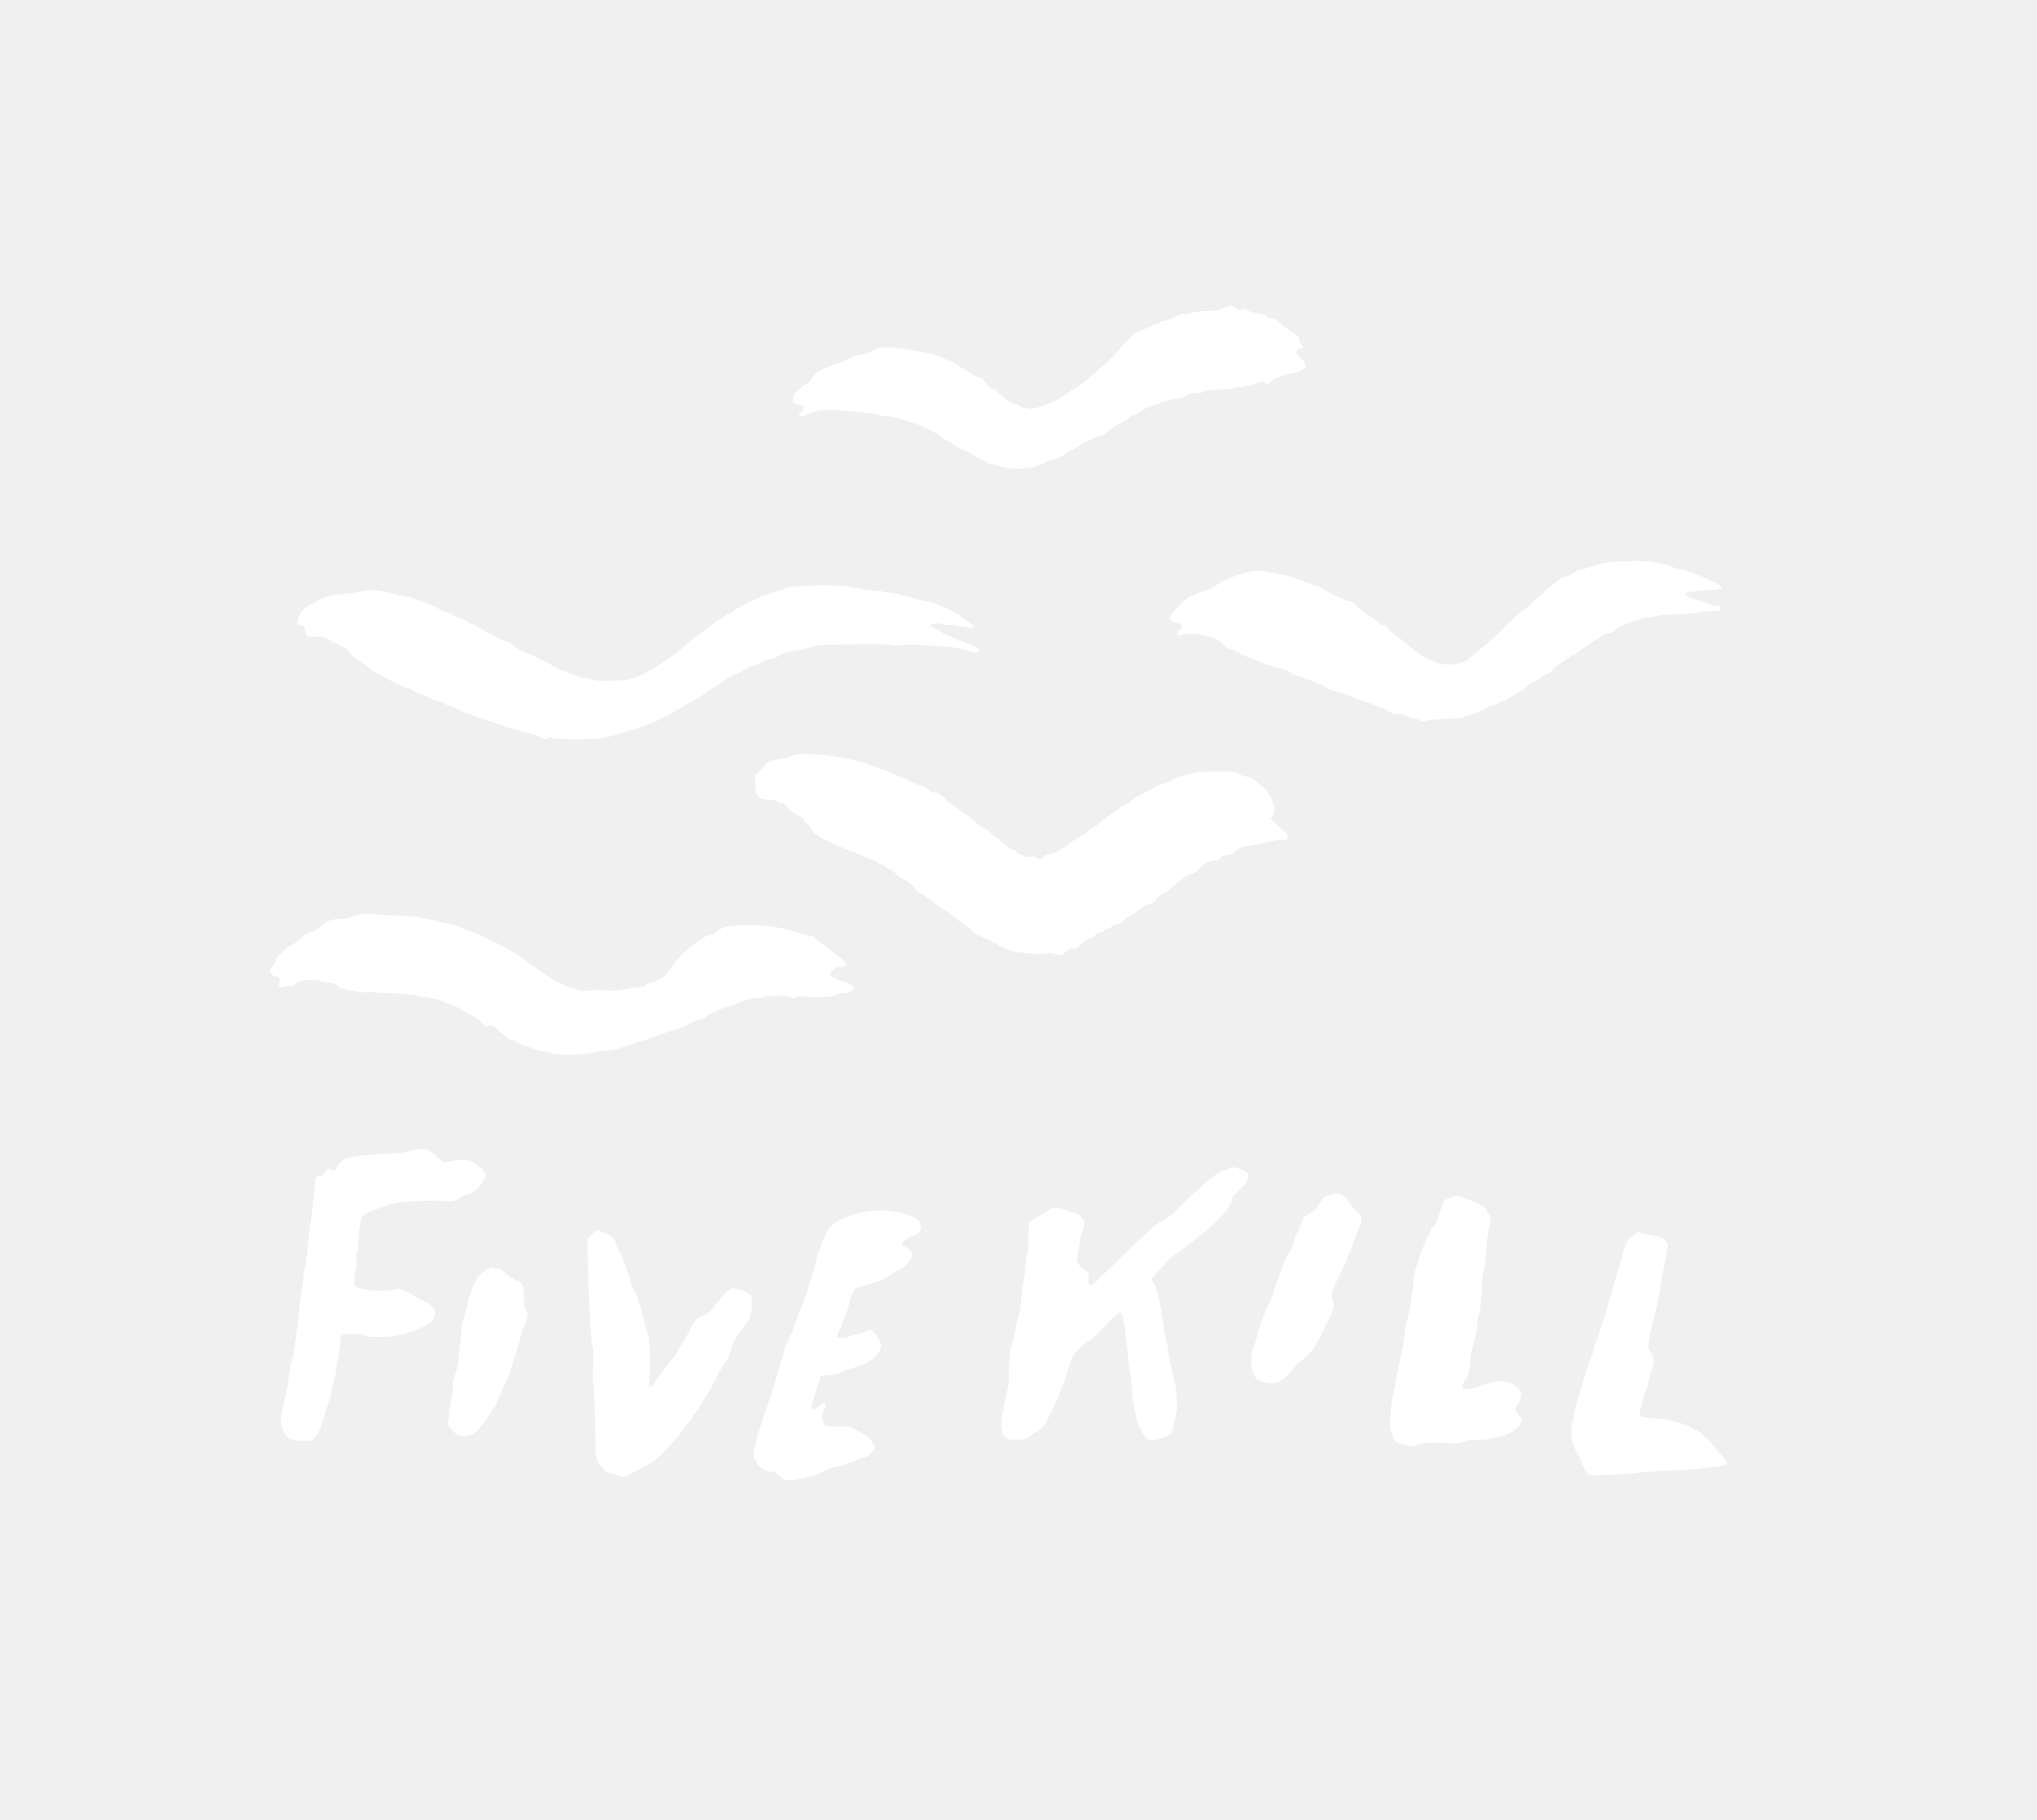
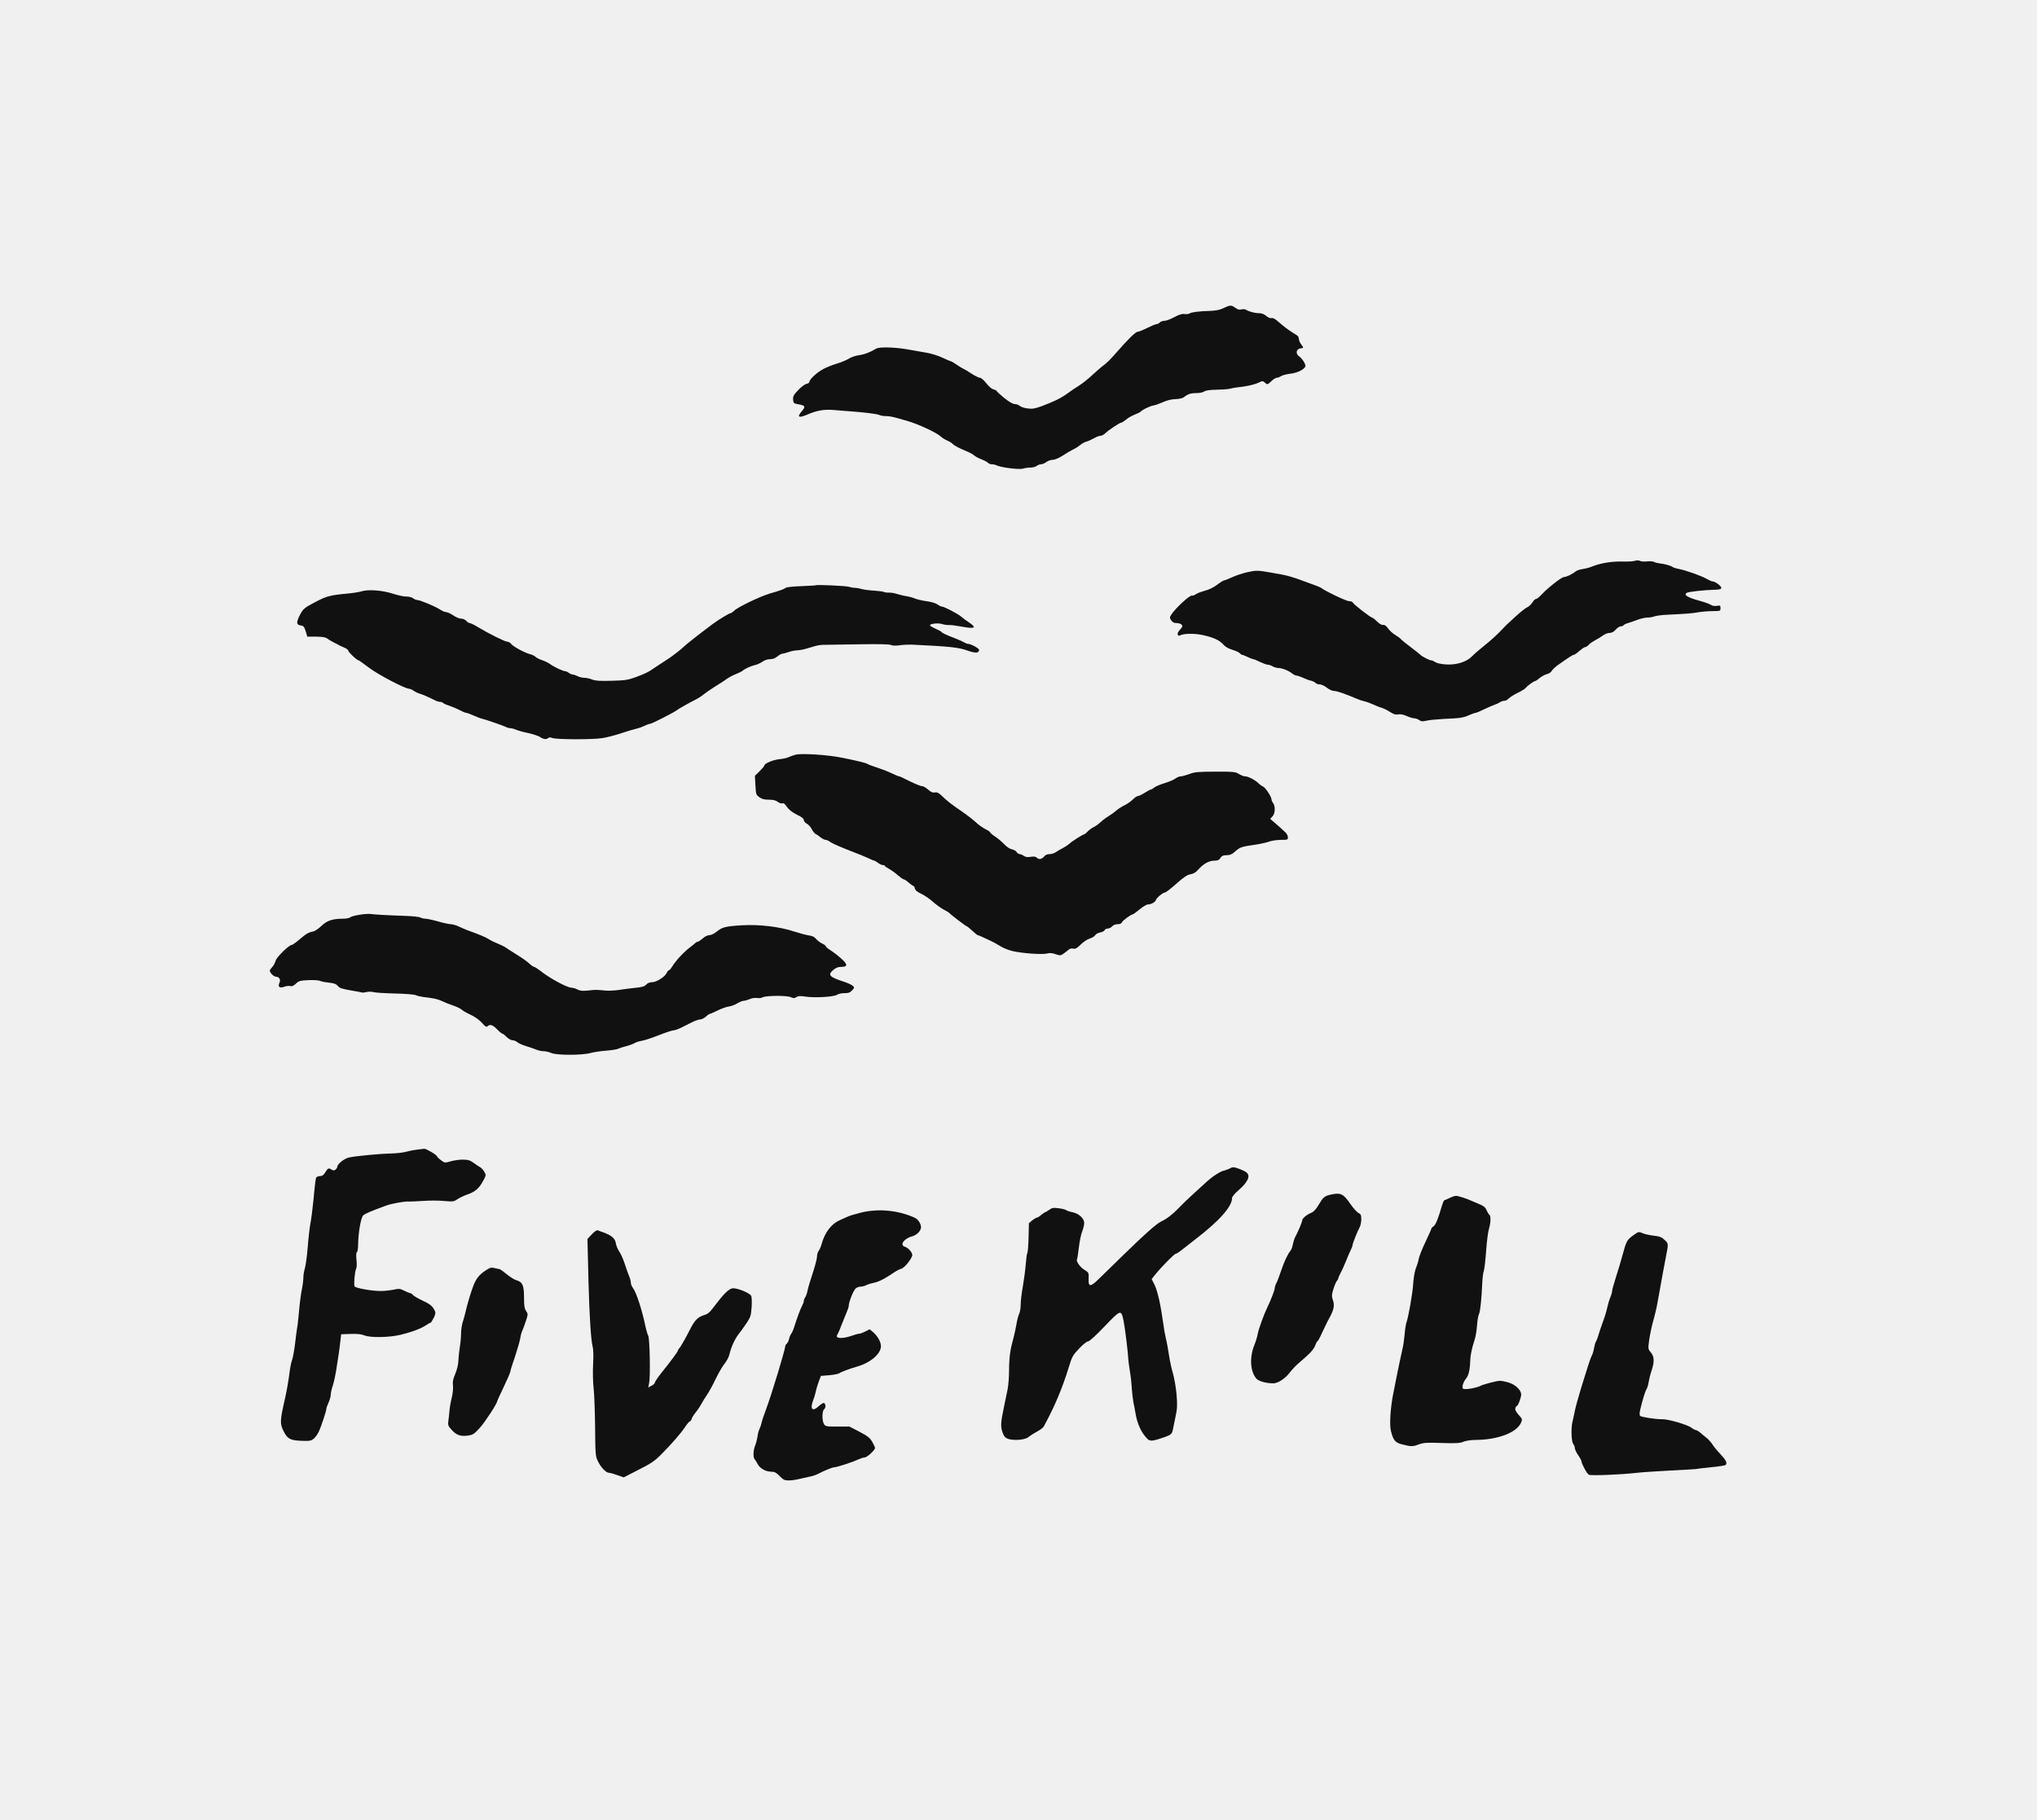
<svg xmlns="http://www.w3.org/2000/svg" version="1.0" width="1860pt" height="1662pt" viewBox="0 0 1860 1662" preserveAspectRatio="xMidYMid meet">
-   <g transform="translate(0,1662) scale(0.1,-0.1)" fill="#fff" stroke="none">
+   <g transform="translate(0,1662) scale(0.1,-0.1)" fill="#111" stroke="none">
    <path d="M11210 13823 c-8 -3 -31 -13 -50 -22 -22 -11 -62 -18 -105 -20 -98 -2 -178 -12 -192 -23 -7 -6 -27 -8 -45 -6 -24 4 -49 -4 -95 -28 -34 -19 -75 -34 -91 -34 -16 0 -35 -7 -42 -15 -7 -8 -20 -15 -29 -15 -9 0 -47 -16 -86 -35 -38 -19 -77 -35 -87 -35 -19 0 -90 -70 -198 -194 -41 -48 -90 -97 -110 -110 -19 -13 -66 -54 -105 -90 -38 -36 -94 -80 -123 -98 -29 -18 -77 -50 -105 -71 -57 -42 -122 -74 -237 -117 -62 -22 -84 -26 -127 -20 -29 3 -61 14 -71 23 -10 9 -31 17 -46 17 -18 0 -50 19 -97 56 -38 31 -69 60 -69 64 0 4 -12 10 -27 14 -17 3 -43 25 -67 56 -22 28 -47 50 -58 50 -10 0 -45 17 -76 37 -31 21 -65 41 -75 45 -10 4 -38 21 -62 38 -24 16 -47 30 -51 30 -4 0 -39 15 -78 33 -39 19 -104 39 -146 46 -41 7 -111 19 -155 27 -126 24 -275 28 -305 10 -54 -33 -107 -53 -158 -60 -30 -4 -72 -18 -94 -33 -23 -14 -71 -33 -107 -44 -36 -10 -93 -33 -127 -51 -58 -32 -124 -94 -124 -117 0 -6 -12 -14 -27 -17 -16 -4 -50 -30 -76 -58 -41 -43 -47 -56 -45 -86 3 -32 6 -35 47 -42 64 -11 69 -21 32 -64 -46 -52 -28 -64 46 -32 89 39 155 51 242 44 42 -3 103 -8 136 -11 135 -9 267 -25 285 -35 10 -5 36 -10 57 -10 41 0 59 -4 197 -44 99 -28 268 -107 306 -142 14 -13 41 -30 61 -38 19 -8 41 -22 48 -30 13 -15 61 -40 136 -71 22 -9 49 -24 60 -34 11 -10 41 -26 67 -36 26 -10 53 -24 59 -31 6 -8 22 -14 35 -14 14 0 32 -4 42 -9 37 -20 206 -41 242 -31 19 6 51 10 71 10 19 0 44 7 55 15 10 8 29 15 40 15 12 0 33 9 47 20 14 11 40 20 59 21 21 0 55 15 93 39 33 22 75 46 93 55 19 8 47 26 64 40 16 14 42 28 56 31 15 4 45 17 68 30 22 13 50 24 62 24 12 0 31 10 44 23 30 29 131 97 146 97 6 0 26 13 44 28 18 16 54 36 80 46 26 10 50 22 54 27 9 14 84 51 116 56 16 2 54 16 86 30 37 17 78 27 115 28 31 1 65 8 75 16 37 30 64 39 115 39 30 0 61 6 73 15 15 10 51 15 115 16 52 1 108 5 124 10 17 5 50 11 75 13 71 7 144 23 183 42 34 16 38 16 55 1 24 -22 26 -22 62 13 17 17 39 30 48 30 10 0 27 7 39 15 12 8 50 18 84 22 67 7 139 44 139 72 0 21 -32 69 -59 88 -33 22 -25 67 12 71 32 4 33 6 7 39 -11 14 -20 36 -20 49 0 14 -9 28 -24 36 -48 27 -112 74 -159 116 -33 30 -53 41 -66 37 -12 -3 -30 4 -49 20 -20 17 -42 25 -68 25 -37 0 -95 16 -121 33 -7 4 -24 5 -38 1 -19 -5 -35 0 -55 15 -29 21 -42 24 -70 14z" />
    <path d="M14931 11499 c-14 -6 -68 -9 -120 -7 -97 2 -204 -16 -280 -48 -18 -8 -54 -17 -80 -21 -25 -3 -55 -13 -66 -23 -26 -23 -84 -50 -105 -50 -21 0 -150 -101 -203 -159 -20 -23 -44 -41 -52 -41 -7 0 -22 -14 -32 -31 -10 -17 -31 -37 -48 -45 -16 -8 -59 -41 -95 -74 -36 -33 -74 -68 -85 -78 -11 -10 -32 -32 -47 -48 -48 -51 -101 -99 -173 -157 -38 -30 -85 -71 -104 -91 -50 -51 -141 -80 -237 -74 -44 3 -83 11 -98 21 -14 10 -32 17 -40 17 -14 0 -86 37 -96 50 -3 4 -41 34 -86 68 -45 34 -87 68 -94 77 -7 8 -29 24 -49 36 -20 11 -49 37 -65 58 -19 27 -34 37 -46 34 -12 -3 -32 8 -56 31 -20 20 -41 36 -45 36 -14 0 -171 122 -176 137 -3 7 -19 13 -35 13 -25 0 -216 91 -253 120 -10 8 -40 20 -210 81 -44 16 -107 34 -140 40 -33 6 -82 15 -110 20 -117 21 -137 21 -213 4 -42 -9 -105 -30 -140 -46 -34 -16 -67 -29 -74 -29 -6 0 -35 -18 -64 -40 -33 -25 -76 -46 -116 -56 -35 -10 -70 -23 -79 -31 -8 -7 -26 -13 -39 -13 -23 0 -148 -116 -184 -172 -17 -26 -17 -30 -2 -53 12 -18 25 -25 50 -25 18 0 39 -7 46 -15 11 -13 8 -20 -15 -45 -17 -18 -25 -35 -21 -45 3 -9 11 -13 16 -10 33 20 132 23 214 5 98 -22 151 -46 188 -88 17 -19 46 -36 81 -46 30 -9 60 -23 67 -31 7 -8 17 -15 22 -15 5 0 28 -9 50 -20 23 -11 47 -20 52 -20 6 0 34 -11 61 -25 28 -13 59 -25 70 -25 11 0 31 -7 45 -15 14 -8 36 -15 50 -15 36 -1 91 -22 124 -47 16 -13 36 -23 45 -23 10 0 36 -9 59 -20 23 -11 55 -23 72 -26 16 -4 35 -13 41 -20 6 -8 24 -14 39 -14 15 0 44 -13 65 -30 23 -18 50 -30 67 -30 25 0 106 -28 213 -74 17 -7 46 -17 65 -21 19 -4 56 -18 82 -30 25 -12 59 -26 75 -29 15 -4 49 -21 74 -37 35 -22 53 -28 76 -23 20 4 46 -1 78 -15 26 -12 57 -21 69 -21 12 0 32 -7 45 -16 18 -13 30 -14 64 -6 23 6 98 13 167 17 147 6 171 10 229 36 24 10 49 19 55 19 6 0 43 15 81 34 39 18 81 37 95 41 14 4 34 14 45 21 11 8 29 14 41 14 11 0 29 9 39 20 10 11 47 35 82 52 35 17 70 38 76 47 14 19 73 61 84 61 5 0 24 13 43 29 19 15 49 31 66 35 17 4 37 17 43 29 7 12 31 35 54 52 110 77 137 95 148 95 6 0 29 16 50 35 22 19 45 35 52 35 8 0 22 9 33 21 10 12 37 30 59 42 22 11 54 30 71 43 17 13 44 24 61 24 20 0 38 9 56 30 15 17 36 30 46 30 11 0 22 4 26 10 3 5 20 14 38 19 18 5 57 19 87 30 30 12 71 21 92 21 20 0 49 5 65 11 15 6 69 13 118 15 180 9 221 12 280 22 33 6 93 11 133 11 71 1 72 1 72 27 0 25 -3 26 -34 21 -22 -3 -41 0 -55 10 -12 8 -59 25 -104 37 -109 30 -146 53 -115 72 15 10 163 26 248 28 49 1 65 5 67 16 3 16 -54 60 -78 60 -8 0 -33 11 -56 24 -48 28 -199 81 -258 91 -22 4 -45 11 -52 17 -15 12 -76 29 -119 33 -17 2 -40 7 -50 13 -11 6 -40 8 -65 5 -25 -3 -55 -1 -65 5 -12 6 -28 6 -43 1z" />
    <path d="M7448 11275 c-2 -2 -60 -5 -131 -8 -70 -2 -133 -9 -140 -14 -16 -13 -55 -27 -147 -53 -90 -27 -293 -124 -326 -157 -13 -13 -28 -23 -33 -23 -13 0 -106 -57 -165 -100 -114 -85 -250 -192 -260 -204 -17 -19 -106 -88 -142 -111 -18 -11 -63 -41 -101 -66 -87 -60 -102 -67 -198 -103 -72 -26 -95 -30 -219 -33 -109 -3 -147 -1 -178 11 -21 9 -54 16 -72 16 -19 0 -47 7 -62 15 -16 8 -36 15 -45 15 -8 0 -24 7 -35 15 -10 8 -25 15 -32 15 -20 0 -103 39 -137 64 -16 12 -49 28 -72 36 -23 7 -51 21 -61 30 -10 9 -30 20 -46 24 -50 12 -157 69 -176 93 -10 13 -27 23 -39 23 -21 0 -173 76 -272 136 -31 19 -63 34 -71 34 -7 0 -21 9 -31 20 -9 11 -29 20 -45 20 -16 0 -49 13 -73 30 -24 16 -53 30 -65 30 -12 0 -36 10 -55 23 -42 28 -182 87 -207 87 -9 0 -28 7 -41 17 -13 9 -40 16 -60 15 -20 -1 -76 11 -126 27 -97 31 -223 40 -287 20 -18 -6 -76 -15 -128 -20 -154 -14 -190 -24 -285 -74 -111 -58 -117 -64 -151 -130 -30 -61 -27 -82 13 -87 24 -3 30 -10 44 -52 l15 -50 81 0 c57 -1 86 -6 99 -16 11 -9 35 -23 54 -33 19 -9 42 -21 50 -26 8 -5 32 -16 53 -25 20 -8 37 -21 37 -28 0 -13 79 -88 93 -88 4 0 47 -30 95 -67 83 -63 330 -193 368 -193 9 0 28 -8 42 -19 15 -10 38 -22 52 -25 28 -8 77 -29 132 -57 20 -11 46 -19 57 -19 11 0 22 -4 26 -9 3 -5 29 -17 58 -26 28 -10 72 -28 96 -41 24 -13 50 -24 58 -24 8 0 38 -11 66 -24 29 -13 63 -26 77 -29 37 -9 202 -66 222 -77 10 -6 27 -10 38 -10 10 0 34 -6 52 -14 18 -8 69 -22 113 -31 44 -10 92 -26 107 -36 30 -21 59 -24 74 -9 8 8 19 7 39 0 37 -14 360 -15 453 -1 41 6 119 26 175 45 56 19 118 37 137 41 19 4 53 16 74 26 22 11 46 19 53 19 14 0 220 105 243 124 14 12 121 72 185 104 17 9 44 27 61 41 17 14 60 44 95 66 34 22 70 45 79 50 8 6 29 19 45 31 17 11 50 29 75 38 25 10 52 23 60 30 22 19 75 43 112 52 18 3 49 17 68 30 21 15 49 24 72 24 24 0 46 8 66 25 17 14 37 25 45 25 8 0 34 7 58 15 24 9 60 16 79 16 19 1 58 7 85 16 28 8 64 19 82 24 17 5 48 10 70 10 21 0 164 3 318 5 189 3 286 1 300 -6 13 -7 41 -8 80 -3 33 5 83 7 110 6 355 -17 427 -25 511 -55 72 -25 104 -23 104 7 0 14 -75 55 -101 55 -8 0 -23 6 -34 13 -11 7 -47 23 -80 36 -88 34 -123 50 -127 59 -2 4 -25 17 -53 29 -27 12 -51 26 -53 31 -5 16 74 25 110 13 18 -6 47 -10 63 -9 17 1 70 -6 119 -15 119 -22 138 -11 64 39 -24 15 -54 38 -68 50 -28 26 -158 94 -178 94 -8 0 -27 9 -42 20 -17 12 -56 24 -97 29 -37 5 -85 16 -106 24 -20 9 -56 19 -80 22 -23 4 -61 13 -84 20 -23 8 -57 14 -76 13 -19 -1 -39 2 -46 6 -6 4 -46 9 -88 12 -41 2 -94 9 -117 15 -22 7 -50 11 -61 11 -11 -1 -34 3 -52 9 -27 9 -297 21 -305 14z" />
    <path d="M7265 9728 c-22 -6 -51 -16 -65 -23 -14 -7 -50 -15 -81 -18 -57 -5 -139 -39 -139 -57 0 -6 -20 -29 -44 -53 l-43 -42 5 -87 c4 -82 6 -87 35 -108 23 -17 44 -23 86 -23 40 0 63 -5 83 -20 14 -11 34 -17 42 -14 11 5 24 -5 41 -31 17 -26 46 -48 90 -71 46 -22 65 -37 65 -51 0 -11 12 -25 27 -32 14 -7 35 -30 46 -51 11 -21 27 -41 36 -45 9 -3 29 -16 44 -29 16 -13 37 -23 46 -23 10 0 30 -9 43 -20 14 -11 90 -44 169 -75 79 -30 162 -64 184 -75 22 -11 44 -20 48 -20 5 0 20 -9 34 -20 14 -11 34 -20 44 -20 11 0 19 -3 19 -8 0 -4 17 -16 38 -27 20 -11 56 -36 79 -57 24 -21 48 -38 54 -38 6 0 27 -13 46 -30 18 -16 38 -30 42 -30 5 0 12 -11 15 -24 4 -17 22 -32 61 -50 30 -15 76 -46 103 -71 27 -25 71 -56 98 -71 27 -14 51 -29 54 -33 8 -12 151 -121 159 -121 3 0 25 -18 49 -40 24 -22 46 -40 49 -40 6 0 45 -17 123 -54 19 -9 57 -30 83 -46 26 -17 76 -37 110 -45 86 -21 271 -34 316 -23 27 7 48 5 81 -6 41 -14 45 -14 74 7 17 12 37 28 45 35 8 8 25 12 40 9 21 -5 35 3 69 37 24 24 60 48 82 55 22 6 44 20 50 30 5 10 26 22 45 25 20 4 39 14 42 22 3 7 15 14 28 14 12 0 30 9 40 20 11 12 31 20 51 20 22 0 35 6 39 18 5 15 83 72 99 72 3 0 31 20 62 45 30 25 63 45 74 45 30 0 69 21 75 42 7 20 65 68 84 68 7 0 53 36 103 80 70 62 100 82 129 86 28 5 48 17 71 43 46 52 96 80 144 81 33 0 45 5 58 25 13 20 25 25 56 25 31 0 48 7 77 33 45 40 59 45 178 62 50 7 108 20 130 28 22 9 70 16 108 17 63 0 67 1 67 23 0 13 -10 34 -22 45 -33 31 -92 84 -118 105 l-22 19 21 22 c25 27 28 92 6 122 -8 10 -15 26 -15 35 0 23 -57 109 -77 116 -10 4 -29 17 -43 31 -31 30 -93 62 -121 62 -12 0 -37 10 -57 22 -32 20 -47 21 -216 21 -159 -1 -188 -3 -236 -22 -30 -11 -66 -21 -78 -21 -13 0 -35 -9 -48 -19 -14 -11 -57 -30 -97 -42 -40 -12 -83 -30 -96 -40 -13 -11 -27 -19 -32 -19 -5 0 -30 -13 -56 -30 -26 -16 -54 -30 -63 -30 -9 0 -29 -14 -45 -30 -16 -17 -49 -40 -73 -52 -25 -12 -59 -33 -76 -48 -17 -15 -51 -40 -76 -55 -25 -15 -57 -40 -73 -55 -15 -15 -42 -35 -60 -43 -18 -9 -43 -27 -56 -41 -14 -14 -28 -26 -32 -26 -12 0 -110 -62 -135 -86 -13 -11 -40 -29 -61 -40 -21 -10 -49 -27 -62 -36 -13 -10 -38 -18 -56 -18 -18 0 -38 -7 -45 -16 -26 -30 -50 -37 -70 -19 -14 13 -28 15 -59 10 -29 -5 -46 -2 -63 9 -12 9 -29 16 -38 16 -8 0 -20 8 -27 19 -6 10 -26 21 -43 25 -19 3 -48 22 -69 45 -20 21 -57 53 -83 70 -27 18 -48 36 -48 41 0 4 -20 18 -44 29 -23 12 -63 40 -87 63 -24 22 -80 66 -124 96 -95 65 -133 94 -184 143 -30 29 -44 36 -64 32 -20 -4 -36 3 -62 26 -20 17 -43 31 -52 31 -18 0 -79 26 -156 65 -26 14 -51 25 -57 25 -5 0 -36 13 -68 28 -32 16 -92 39 -133 52 -41 13 -80 28 -87 33 -11 9 -103 31 -237 58 -132 26 -362 41 -420 27z" />
    <path d="M3283 8266 c-40 -6 -78 -17 -85 -23 -6 -7 -36 -13 -65 -13 -96 0 -148 -17 -198 -66 -25 -24 -58 -46 -73 -50 -46 -9 -65 -20 -127 -73 -32 -28 -65 -51 -72 -51 -24 0 -138 -111 -146 -143 -5 -18 -17 -41 -26 -52 -10 -11 -21 -26 -26 -33 -9 -17 32 -62 56 -62 28 0 44 -27 31 -54 -17 -38 0 -53 42 -38 20 8 45 10 57 7 15 -5 29 1 51 22 27 25 37 28 115 32 47 2 95 -1 107 -7 11 -6 48 -13 81 -16 47 -5 64 -12 80 -30 16 -20 39 -27 120 -41 55 -9 101 -18 103 -20 2 -1 19 1 38 5 20 5 48 4 62 0 15 -5 104 -11 197 -13 96 -2 179 -9 191 -15 11 -6 40 -13 64 -16 106 -13 137 -20 175 -38 22 -11 67 -29 100 -40 33 -11 69 -28 80 -38 11 -10 36 -25 55 -34 64 -29 105 -57 137 -94 26 -29 35 -34 45 -24 21 21 47 13 87 -28 21 -22 43 -40 48 -40 5 0 23 -13 39 -30 16 -16 40 -30 53 -30 14 0 34 -8 45 -18 12 -10 48 -26 81 -36 33 -10 75 -24 93 -32 18 -8 48 -14 66 -14 19 0 51 -8 72 -17 50 -21 282 -21 359 1 27 8 91 17 140 21 50 4 98 11 108 17 10 5 44 16 75 24 31 8 66 21 77 28 11 8 41 17 65 21 25 4 95 27 155 51 61 24 121 44 133 44 12 0 44 11 72 25 27 14 73 36 100 50 28 14 61 25 74 25 12 0 35 11 50 25 15 14 31 25 35 25 5 0 37 14 72 31 34 17 81 34 103 37 23 3 58 16 78 29 21 12 46 23 57 23 10 0 36 7 57 16 22 9 50 13 67 10 16 -3 38 -1 50 6 33 17 226 18 259 1 24 -11 31 -11 50 1 18 11 36 12 88 4 83 -12 256 -2 284 18 11 8 41 14 66 14 37 0 52 5 70 25 22 23 23 27 8 41 -9 9 -42 25 -75 36 -142 46 -159 64 -102 112 22 18 42 26 70 26 62 0 61 23 -2 78 -29 26 -72 59 -96 74 -24 15 -43 32 -43 37 0 5 -15 16 -34 25 -19 9 -44 28 -55 42 -14 18 -33 27 -63 31 -24 3 -83 19 -133 35 -134 45 -319 67 -480 58 -150 -9 -181 -17 -232 -59 -22 -18 -49 -31 -65 -31 -16 0 -41 -12 -61 -30 -19 -16 -39 -30 -45 -30 -6 0 -17 -6 -24 -13 -7 -7 -31 -26 -52 -42 -53 -40 -125 -118 -154 -166 -13 -21 -27 -39 -33 -39 -5 0 -15 -11 -21 -25 -16 -36 -94 -85 -134 -85 -21 0 -41 -8 -54 -22 -15 -17 -37 -23 -97 -29 -43 -4 -109 -13 -148 -19 -38 -6 -97 -9 -130 -6 -87 8 -84 8 -156 0 -51 -5 -72 -3 -97 10 -17 9 -41 16 -54 16 -40 0 -206 90 -289 158 -23 17 -46 32 -52 32 -6 0 -25 13 -42 29 -16 16 -70 55 -120 85 -49 31 -95 60 -102 66 -7 5 -35 19 -62 30 -28 11 -68 30 -88 43 -34 21 -80 40 -198 83 -22 9 -58 24 -81 35 -22 10 -53 19 -68 19 -15 0 -67 11 -116 25 -49 14 -101 25 -115 25 -15 0 -36 5 -47 11 -11 6 -75 13 -142 15 -156 5 -273 12 -311 17 -16 3 -62 0 -102 -7z" />
    <path d="M3800 6120 c-30 -4 -75 -13 -100 -20 -25 -7 -83 -13 -130 -14 -113 -3 -334 -24 -388 -38 -43 -11 -102 -60 -102 -84 0 -6 -7 -17 -16 -25 -12 -10 -20 -10 -35 -1 -28 18 -35 15 -58 -23 -14 -24 -28 -35 -43 -35 -13 0 -28 -4 -34 -8 -12 -7 -13 -15 -33 -222 -7 -69 -18 -159 -26 -200 -8 -41 -19 -139 -25 -218 -6 -78 -18 -164 -25 -190 -8 -26 -15 -66 -15 -89 0 -23 -6 -72 -14 -110 -8 -37 -20 -129 -26 -203 -7 -74 -14 -138 -16 -141 -1 -3 -10 -64 -18 -135 -8 -72 -22 -145 -29 -164 -8 -19 -20 -80 -26 -135 -7 -55 -23 -147 -36 -205 -50 -218 -51 -240 -13 -315 33 -65 60 -79 158 -83 75 -3 88 -1 113 18 15 12 37 41 47 64 23 48 70 191 70 210 0 8 9 33 20 57 11 24 20 56 20 71 0 16 8 54 19 85 10 32 23 90 29 128 6 39 16 99 21 135 6 36 14 97 18 135 l8 70 87 3 c61 2 98 -2 124 -13 56 -23 229 -20 335 6 99 24 181 55 228 86 19 13 37 23 42 23 4 0 17 20 29 44 18 37 19 49 9 68 -21 42 -43 59 -114 92 -38 18 -76 40 -84 49 -7 9 -18 17 -24 17 -5 0 -30 10 -54 22 -40 20 -48 21 -101 10 -32 -7 -85 -12 -118 -12 -78 0 -226 26 -236 42 -9 16 1 136 14 162 6 10 7 46 3 81 -4 41 -3 65 4 70 6 3 11 34 11 68 1 107 25 246 46 267 17 16 62 36 209 90 52 19 175 41 210 37 11 -1 70 2 130 6 61 4 147 4 193 -1 78 -7 86 -6 118 16 20 13 57 31 82 40 81 27 117 58 157 134 24 45 24 48 7 77 -9 16 -26 35 -37 41 -11 6 -38 24 -60 40 -33 24 -50 29 -98 30 -33 0 -83 -7 -113 -16 -54 -15 -54 -15 -89 12 -19 14 -35 30 -35 34 0 12 -97 70 -116 69 -11 -1 -44 -5 -74 -9z" />
    <path d="M11230 5950 c-8 -6 -35 -15 -59 -22 -38 -10 -110 -59 -170 -116 -10 -9 -55 -50 -100 -91 -45 -41 -108 -101 -139 -134 -54 -57 -111 -100 -159 -122 -40 -18 -153 -118 -334 -295 -98 -96 -206 -201 -239 -233 -71 -69 -92 -70 -90 -5 3 66 3 66 -40 93 -39 24 -76 77 -66 94 3 5 11 53 17 107 6 55 20 121 30 147 11 26 19 62 19 78 0 42 -50 88 -107 98 -23 5 -49 13 -56 19 -7 6 -39 14 -71 18 -49 6 -61 4 -86 -15 -16 -11 -32 -21 -36 -21 -3 0 -19 -11 -36 -25 -16 -14 -35 -25 -41 -25 -7 -1 -25 -12 -42 -25 l-30 -25 -3 -132 c-2 -73 -7 -137 -12 -143 -4 -5 -10 -52 -14 -103 -4 -50 -16 -140 -26 -199 -11 -59 -20 -133 -20 -165 0 -33 -6 -71 -14 -86 -7 -15 -19 -58 -25 -97 -7 -38 -18 -92 -26 -120 -30 -108 -40 -175 -41 -290 0 -66 -6 -147 -13 -180 -7 -33 -23 -109 -35 -170 -29 -137 -31 -177 -10 -231 13 -34 24 -46 51 -55 54 -17 158 -8 185 18 13 11 47 33 75 48 29 15 59 37 65 50 98 180 170 351 228 542 29 95 36 107 94 168 35 37 70 65 81 65 13 0 70 52 152 138 148 154 150 155 172 52 12 -56 43 -304 43 -350 1 -14 7 -61 14 -105 8 -44 16 -116 18 -160 3 -44 10 -102 15 -130 6 -27 15 -75 20 -105 12 -75 43 -152 81 -199 46 -60 53 -60 185 -15 59 21 66 28 75 70 5 22 16 76 25 122 15 70 16 99 8 200 -6 64 -21 149 -32 187 -12 39 -29 115 -37 170 -8 55 -21 125 -29 155 -7 30 -19 96 -25 145 -22 160 -50 284 -77 340 l-27 54 34 43 c56 69 173 188 186 188 7 0 36 19 65 43 29 23 77 61 106 83 226 173 343 304 343 383 0 12 24 41 60 72 84 73 110 129 73 161 -22 18 -97 48 -121 48 -9 0 -24 -5 -32 -10z" />
    <path d="M12145 5709 c-52 -13 -64 -23 -105 -93 -25 -42 -45 -63 -70 -73 -42 -18 -80 -51 -80 -70 0 -14 -37 -102 -65 -153 -7 -14 -16 -43 -20 -65 -4 -22 -13 -47 -20 -55 -28 -35 -58 -99 -85 -179 -16 -47 -35 -99 -44 -116 -9 -16 -16 -38 -16 -48 0 -17 -35 -109 -66 -172 -33 -68 -85 -211 -90 -249 -4 -23 -17 -66 -29 -96 -47 -114 -40 -242 16 -309 20 -24 88 -44 155 -44 43 -1 113 46 154 102 19 26 61 69 94 96 86 72 124 114 137 152 6 18 14 33 18 33 4 0 25 37 45 83 21 45 43 91 49 102 59 104 67 140 45 201 -9 26 -8 43 7 91 10 32 24 65 31 74 8 8 14 20 14 25 0 5 10 27 21 49 12 21 34 71 50 110 15 39 35 84 43 100 9 17 16 36 16 43 0 15 44 125 65 164 8 14 15 47 15 72 0 40 -4 48 -25 58 -13 6 -48 44 -76 85 -64 93 -88 104 -184 82z" />
    <path d="M13235 5679 c-22 -10 -43 -20 -48 -21 -4 -2 -14 -26 -22 -53 -32 -113 -58 -176 -76 -185 -10 -6 -19 -15 -19 -20 0 -4 -24 -59 -54 -122 -30 -62 -57 -131 -61 -153 -4 -22 -16 -62 -27 -88 -10 -28 -21 -87 -24 -140 -5 -88 -44 -309 -63 -359 -4 -12 -12 -59 -15 -103 -4 -44 -12 -100 -18 -125 -14 -60 -43 -200 -58 -275 -6 -33 -18 -90 -25 -127 -28 -131 -39 -293 -25 -353 20 -84 39 -109 96 -124 90 -23 102 -23 156 -3 47 17 71 19 213 14 133 -4 167 -2 199 12 23 9 67 16 110 16 204 1 378 68 416 160 12 28 10 32 -23 69 -25 28 -34 46 -30 60 3 12 9 21 13 21 11 0 40 76 40 105 0 40 -54 92 -115 109 -29 9 -65 16 -79 16 -29 0 -152 -32 -182 -48 -38 -19 -144 -36 -156 -24 -12 12 4 64 29 93 22 26 35 79 37 149 2 63 12 116 43 212 8 25 17 82 20 125 3 43 11 89 18 103 12 24 23 135 30 290 2 41 8 87 13 101 6 14 16 98 22 185 6 87 18 179 26 203 16 52 19 117 4 126 -6 4 -17 22 -25 41 -11 27 -26 40 -62 55 -26 11 -57 24 -68 29 -52 24 -132 50 -150 49 -11 0 -38 -9 -60 -20z" />
    <path d="M7862 5546 c-51 -13 -103 -28 -115 -34 -12 -6 -42 -19 -68 -30 -87 -37 -147 -113 -178 -227 -6 -22 -18 -49 -26 -59 -8 -11 -15 -35 -15 -53 0 -18 -18 -86 -39 -150 -22 -65 -43 -136 -47 -158 -4 -22 -13 -49 -20 -60 -8 -11 -14 -26 -14 -35 0 -8 -7 -28 -16 -45 -17 -32 -45 -108 -71 -190 -8 -27 -21 -57 -28 -65 -7 -8 -16 -29 -20 -47 -3 -17 -13 -37 -21 -44 -8 -6 -14 -17 -14 -23 0 -31 -127 -449 -175 -576 -18 -47 -36 -101 -40 -120 -4 -19 -13 -46 -20 -60 -7 -14 -16 -47 -19 -73 -4 -26 -14 -63 -22 -82 -16 -40 -19 -106 -3 -122 5 -5 18 -25 27 -43 21 -40 73 -70 124 -70 30 0 45 -8 77 -40 34 -35 45 -40 83 -40 24 0 68 6 98 14 30 7 73 17 94 21 22 3 56 15 75 25 66 33 131 60 148 60 22 0 171 48 218 71 22 10 49 19 60 19 22 0 95 67 95 87 0 6 -11 30 -25 54 -20 37 -39 52 -116 93 l-93 48 -108 0 c-99 0 -109 1 -123 21 -20 29 -20 120 0 137 18 15 16 51 -2 57 -6 3 -26 -10 -44 -26 -61 -58 -86 -32 -53 54 9 22 19 58 24 80 4 22 17 63 27 90 l19 50 77 6 c42 4 83 12 91 18 13 11 92 41 166 62 122 36 216 118 214 188 -2 40 -33 94 -76 129 l-27 23 -40 -21 c-22 -11 -47 -20 -56 -20 -8 0 -41 -9 -72 -20 -87 -30 -153 -24 -126 13 5 7 22 46 37 87 16 41 37 93 47 116 10 23 19 49 19 59 0 33 42 140 63 158 10 9 31 17 46 17 14 0 38 6 52 14 14 7 43 16 63 20 50 9 104 37 201 103 17 11 41 23 55 26 30 9 100 96 100 126 0 24 -37 66 -67 75 -51 16 -9 76 68 96 41 11 79 51 79 82 0 32 -27 73 -57 87 -151 69 -334 86 -491 47z" />
    <path d="M5404 5348 l-40 -43 2 -80 c1 -44 5 -190 8 -325 8 -294 22 -520 37 -575 7 -25 9 -84 5 -160 -4 -69 -2 -163 4 -220 7 -55 12 -217 14 -360 2 -251 3 -262 26 -310 25 -54 74 -105 100 -105 8 0 43 -9 75 -21 l60 -21 135 69 c113 57 146 79 205 138 91 91 180 192 222 255 18 28 38 50 43 50 5 0 12 10 16 23 3 12 21 40 39 62 18 22 40 56 50 75 10 19 33 57 52 84 18 26 54 92 79 145 25 53 62 115 81 139 20 24 39 62 44 85 14 62 48 137 81 180 17 21 49 66 73 101 39 58 42 69 48 146 3 46 2 93 -3 104 -10 28 -138 79 -175 70 -37 -9 -83 -57 -180 -186 -27 -36 -46 -50 -78 -59 -51 -15 -83 -46 -118 -114 -48 -95 -91 -170 -105 -186 -8 -8 -14 -19 -14 -23 0 -9 -67 -100 -147 -199 -35 -44 -63 -85 -63 -93 0 -7 -14 -21 -31 -29 l-30 -16 8 38 c13 61 6 408 -8 435 -7 13 -18 50 -25 83 -29 144 -84 314 -114 352 -11 14 -20 36 -20 49 0 13 -6 38 -14 56 -8 18 -26 69 -40 112 -14 44 -37 96 -52 117 -14 21 -28 55 -31 76 -6 42 -38 70 -110 97 -21 7 -45 16 -53 20 -10 4 -29 -8 -56 -36z" />
    <path d="M14910 5336 c-54 -39 -61 -53 -94 -176 -14 -52 -41 -144 -61 -204 -19 -60 -35 -118 -35 -128 0 -10 -7 -35 -16 -56 -9 -20 -22 -64 -29 -97 -7 -33 -25 -91 -40 -130 -14 -38 -32 -92 -40 -118 -7 -26 -18 -53 -23 -60 -5 -7 -12 -32 -16 -56 -4 -24 -13 -56 -21 -71 -8 -15 -23 -57 -34 -92 -11 -34 -40 -128 -65 -208 -24 -80 -50 -172 -56 -205 -6 -33 -16 -76 -21 -96 -15 -58 -11 -182 6 -205 8 -10 15 -28 15 -39 0 -11 14 -40 30 -64 17 -24 30 -49 30 -54 0 -22 51 -117 68 -125 19 -10 294 1 432 17 47 6 191 15 320 22 129 6 238 13 241 15 3 2 60 8 125 15 65 6 124 15 130 20 19 16 5 44 -48 101 -28 29 -61 69 -73 89 -13 20 -37 47 -55 60 -17 13 -42 34 -57 47 -14 12 -31 22 -38 22 -7 0 -24 9 -38 20 -35 28 -211 80 -267 79 -60 -1 -192 19 -204 31 -6 6 -6 27 1 57 22 92 45 167 58 187 7 12 16 41 19 65 4 24 15 70 26 102 28 82 26 130 -6 168 -26 31 -26 32 -15 116 7 47 23 125 37 173 14 48 32 125 40 172 34 193 65 359 79 430 20 101 20 105 -17 138 -25 24 -43 31 -95 37 -36 4 -80 13 -99 21 -43 18 -41 18 -94 -20z" />
    <path d="M4438 5020 c-60 -38 -90 -76 -115 -140 -25 -66 -58 -176 -73 -245 -6 -27 -18 -69 -26 -93 -7 -23 -14 -68 -14 -100 0 -31 -5 -86 -11 -122 -6 -36 -12 -92 -13 -125 -2 -38 -13 -83 -29 -122 -21 -48 -25 -72 -21 -105 3 -26 -1 -71 -11 -113 -10 -38 -19 -92 -21 -120 -2 -27 -7 -69 -10 -91 -5 -38 -3 -46 31 -83 43 -48 83 -61 150 -51 44 7 55 14 107 71 48 54 158 222 158 243 0 3 27 62 60 131 33 69 60 131 60 139 0 8 18 67 41 132 22 66 44 142 49 170 4 28 13 60 19 71 5 11 20 50 32 86 21 65 21 67 3 94 -15 22 -19 47 -19 123 0 111 -14 143 -69 158 -18 5 -59 30 -90 56 -31 25 -60 46 -64 46 -4 0 -24 4 -44 9 -32 8 -43 5 -80 -19z" />
  </g>
</svg>
